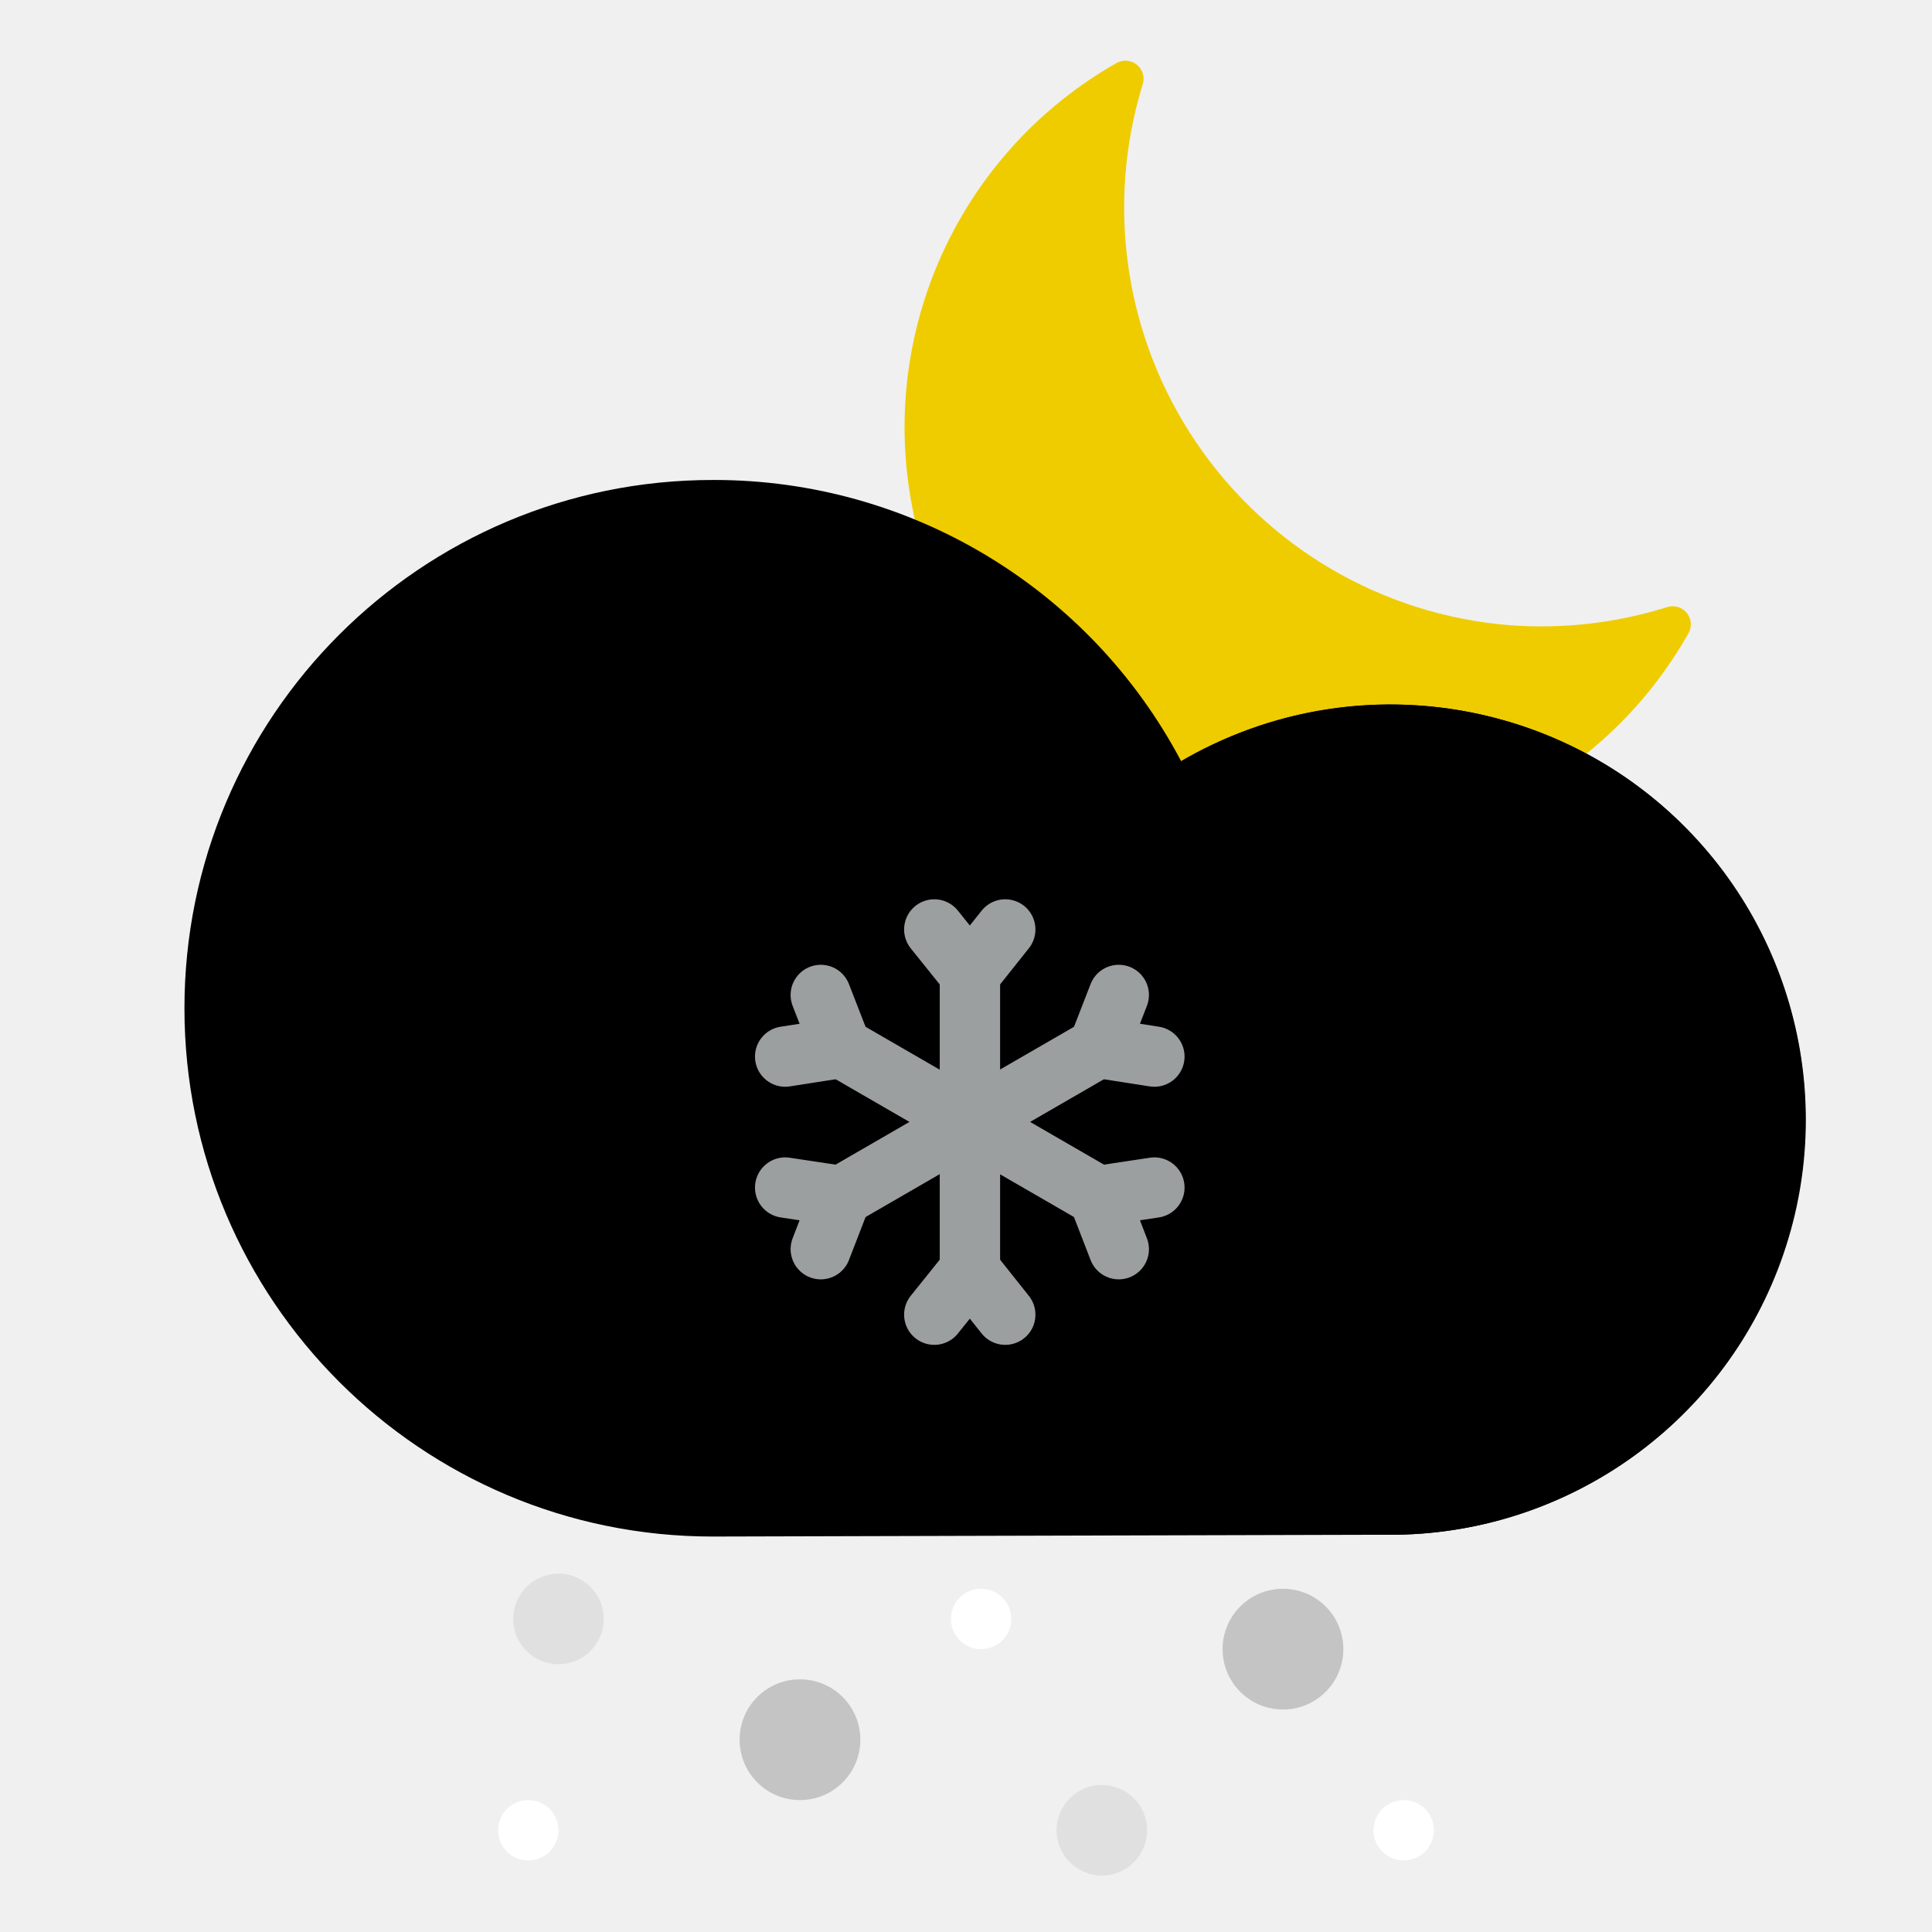
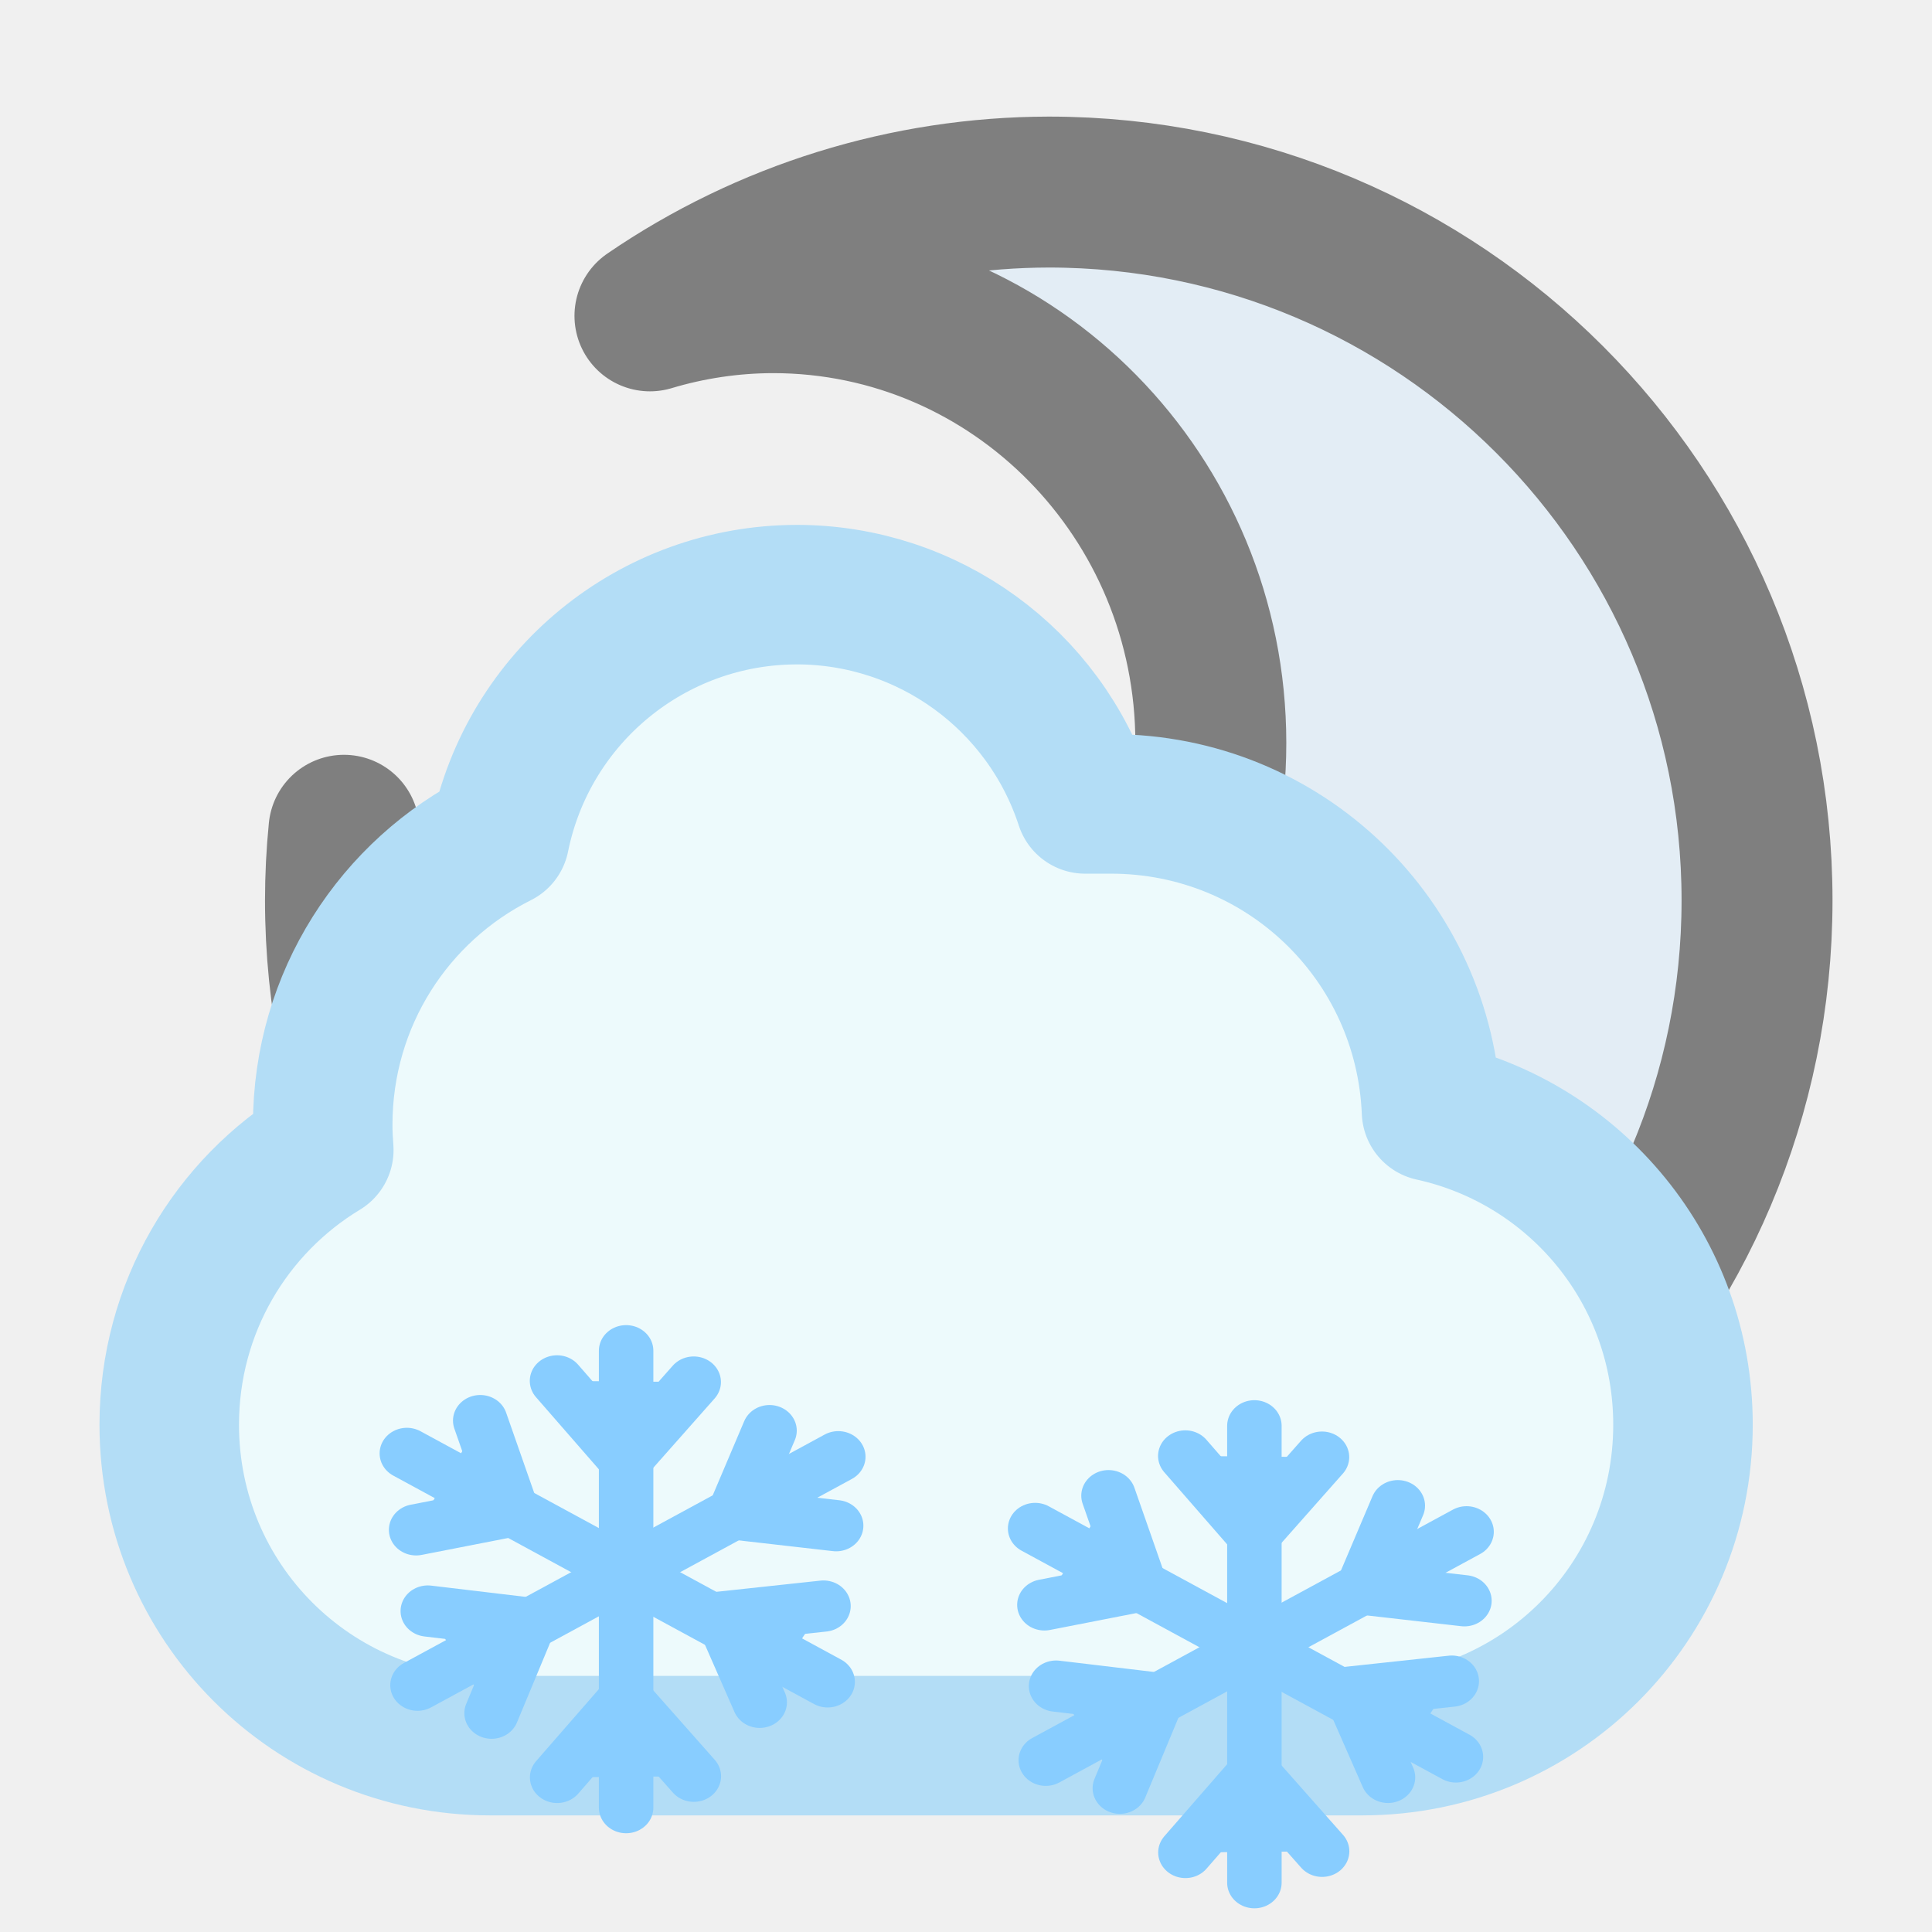
- <svg xmlns="http://www.w3.org/2000/svg" data-name="Layer 1" id="Layer_1" viewBox="0 0 64 64" xmlnsXlink="http://www.w3.org/1999/xlink">
-   <defs>
-     <style>.cls-1{fill:#efcc00;}.cls-2{fill:url(#linear-gradient);}.cls-3{fill:url(#linear-gradient-2);}.cls-4{fill:none;stroke:#9c9fa0;stroke-linecap:round;stroke-miterlimit:10;stroke-width:2px;}.cls-5{fill:#c4c4c4;}.cls-6{fill:#e0e0e0;}.cls-7{fill:#fff;}</style>
-     <linearGradient gradientTransform="matrix(-1, 0, 0, 1, -230.03, 0)" gradientUnits="userSpaceOnUse" id="linear-gradient" x1="-249.28" x2="-270.37" y1="52.39" y2="25.08">
-       <stop offset="0" stopColor="#f2f2f2" />
-       <stop offset="1" stopColor="#cfcfcf" />
-     </linearGradient>
-     <linearGradient gradientTransform="matrix(0, -1, -1, 0, 115.15, -303.41)" gradientUnits="userSpaceOnUse" id="linear-gradient-2" x1="-344.59" x2="-332.98" y1="62.87" y2="80.52">
-       <stop offset="0.02" stopColor="#fff" />
-       <stop offset="1" stopColor="#fff" stopOpacity="0" />
-     </linearGradient>
-   </defs>
-   <path class="cls-1" d="M50,20.71A13.88,13.88,0,0,1,37.86,2.77.6.6,0,0,0,37,2.08,13.88,13.88,0,1,0,55.92,21a.6.6,0,0,0-.69-.89A13.91,13.91,0,0,1,50,20.71Z" />
-   <path class="cls-2" d="M23.66,15.9a17.49,17.49,0,0,1,15.47,9.32A13.75,13.75,0,1,1,46,50.84l-22.39.06a17.5,17.5,0,0,1,0-35Z" />
-   <circle class="cls-3" cx="46.05" cy="37.09" r="13.75" transform="translate(-2.06 71.46) rotate(-74.39)" />
-   <line class="cls-4" x1="32.13" x2="32.13" y1="32.1" y2="42.23" />
-   <polyline class="cls-4" points="33.3 30.79 32.13 32.26 30.95 30.79" />
-   <polyline class="cls-4" points="30.95 43.55 32.13 42.08 33.3 43.55" />
-   <line class="cls-4" x1="36.51" x2="27.74" y1="34.63" y2="39.7" />
-   <polyline class="cls-4" points="38.24 35 36.38 34.71 37.06 32.96" />
-   <polyline class="cls-4" points="26.01 39.34 27.87 39.62 27.19 41.38" />
-   <line class="cls-4" x1="36.51" x2="27.74" y1="39.7" y2="34.63" />
-   <polyline class="cls-4" points="37.06 41.38 36.38 39.62 38.24 39.34" />
-   <polyline class="cls-4" points="27.19 32.96 27.87 34.71 26.01 35" />
-   <circle class="cls-5" cx="26.5" cy="57.63" r="2" />
-   <circle class="cls-6" cx="36.5" cy="60.63" r="1.5" />
-   <circle class="cls-6" cx="18.5" cy="53.63" r="1.5" />
-   <circle class="cls-7" cx="32.5" cy="53.63" r="1" />
-   <circle class="cls-7" cx="46.5" cy="60.63" r="1" />
-   <circle class="cls-7" cx="17.5" cy="60.63" r="1" />
-   <circle class="cls-5" cx="42.5" cy="54.63" r="2" />
+ <svg xmlns="http://www.w3.org/2000/svg" height="256px" id="SVGRoot" version="1.1" viewBox="0 0 256 256" width="256px" xmlnsCc="http://creativecommons.org/ns#" xmlnsDc="http://purl.org/dc/elements/1.1/" xmlnsInkscape="http://www.inkscape.org/namespaces/inkscape" xmlnsRdf="http://www.w3.org/1999/02/22-rdf-syntax-ns#" xmlnsSodipodi="http://sodipodi.sourceforge.net/DTD/sodipodi-0.dtd" xmlnsSvg="http://www.w3.org/2000/svg">
+   <defs id="defs5435" />
+   <g id="layer1">
+     <g id="g19013">
+       <g id="g6074" style="stroke-width:20;stroke-miterlimit:4;stroke-dasharray:none" transform="translate(10.71568,-15.94946)">
+         <path d="M 128.25,41.399 A 93.852,93.852 0 0 0 75.406,57.804 58.023,59.007 0 0 1 91.702,55.392 58.023,59.007 0 0 1 149.726,114.398 58.023,59.007 0 0 1 91.702,173.405 58.023,59.007 0 0 1 34.864,125.965 93.852,93.852 0 0 0 34.399,135.25 93.852,93.852 0 0 0 128.25,229.101 93.852,93.852 0 0 0 222.101,135.25 93.852,93.852 0 0 0 128.25,41.399 Z" id="path4347" style="color:#000000;display:inline;overflow:visible;visibility:visible;opacity:1;fill:#e3edf5;fill-opacity:1;stroke:#7f7f7f;stroke-width:20;stroke-linecap:round;stroke-linejoin:round;stroke-miterlimit:4;stroke-dasharray:none;stroke-dashoffset:0;stroke-opacity:1;marker:none;enable-background:accumulate" />
+       </g>
+       <path d="M 105.616,78.794 A 40.208,40.208 0 0 0 66.209,111.013 c -13.924,6.969 -23.448,21.342 -23.448,38.029 0,1.127 0.057,2.239 0.143,3.343 -12.294,7.436 -20.478,20.928 -20.478,36.402 0,23.555 18.963,42.519 42.519,42.519 l 115.541,0 c 23.555,0 42.519,-18.963 42.519,-42.519 0,-20.394 -14.219,-37.335 -33.321,-41.519 -0.924,-22.726 -19.513,-40.746 -42.474,-40.746 l -3.425,0 a 40.208,40.208 0 0 0 -38.17,-27.73 z" id="rect9844" style="color:#000000;display:inline;overflow:visible;visibility:visible;opacity:1;fill:#edfafc;fill-opacity:1;stroke:#b3ddf6;stroke-width:18.486;stroke-linecap:round;stroke-linejoin:round;stroke-miterlimit:4;stroke-dasharray:none;stroke-dashoffset:0;stroke-opacity:1;marker:none;enable-background:accumulate" />
+       <g id="g15335" style="stroke-width:15.361;stroke-miterlimit:4;stroke-dasharray:none" transform="matrix(0.4699395,0,0,0.4419063,133.4821,169.7158)">
+         <path d="m -107.5,20.963 0,137" id="path15229" style="fill:#88cdff;fill-opacity:1;fill-rule:evenodd;stroke:#88cdff;stroke-width:15.361;stroke-linecap:round;stroke-linejoin:miter;stroke-miterlimit:4;stroke-dasharray:none;stroke-opacity:1" />
+         <path d="M -47.677,52.749 -166.323,121.249" id="path15229-5" style="fill:#88cdff;fill-opacity:1;fill-rule:evenodd;stroke:#88cdff;stroke-width:15.361;stroke-linecap:round;stroke-linejoin:miter;stroke-miterlimit:4;stroke-dasharray:none;stroke-opacity:1" />
+         <path d="M -169.323,51.749 -50.677,120.249" id="path15229-5-0" style="fill:#88cdff;fill-opacity:1;fill-rule:evenodd;stroke:#88cdff;stroke-width:15.361;stroke-linecap:round;stroke-linejoin:miter;stroke-miterlimit:4;stroke-dasharray:none;stroke-opacity:1" />
+         <path d="m -126.982,30.005 19.269,23.511 19.269,-23.158" id="path15261" style="fill:#88cdff;fill-opacity:1;fill-rule:evenodd;stroke:#88cdff;stroke-width:15.361;stroke-linecap:round;stroke-linejoin:miter;stroke-miterlimit:4;stroke-dasharray:none;stroke-opacity:1" />
+         <path d="m -67.065,44.921 -9.985,25.011 28.771,3.492" id="path15261-9" style="fill:#88cdff;fill-opacity:1;fill-rule:evenodd;stroke:#88cdff;stroke-width:15.361;stroke-linecap:round;stroke-linejoin:miter;stroke-miterlimit:4;stroke-dasharray:none;stroke-opacity:1" />
+         <path d="m -51.852,97.526 -28.547,3.268 10.563,25.589" id="path15261-4" style="fill:#88cdff;fill-opacity:1;fill-rule:evenodd;stroke:#88cdff;stroke-width:15.361;stroke-linecap:round;stroke-linejoin:miter;stroke-miterlimit:4;stroke-dasharray:none;stroke-opacity:1" />
+         <path d="m -163.417,99.015 28.547,3.621 -10.563,27.003" id="path15261-4-9" style="fill:#88cdff;fill-opacity:1;fill-rule:evenodd;stroke:#88cdff;stroke-width:15.361;stroke-linecap:round;stroke-linejoin:miter;stroke-miterlimit:4;stroke-dasharray:none;stroke-opacity:1" />
+         <path d="m -148.633,41.916 8.925,27.133 -27.003,5.613" id="path15261-9-1" style="fill:#88cdff;fill-opacity:1;fill-rule:evenodd;stroke:#88cdff;stroke-width:15.361;stroke-linecap:round;stroke-linejoin:miter;stroke-miterlimit:4;stroke-dasharray:none;stroke-opacity:1" />
+         <path d="m -126.946,148.9 19.269,-23.511 19.269,23.158" id="path15261-6" style="fill:#88cdff;fill-opacity:1;fill-rule:evenodd;stroke:#88cdff;stroke-width:15.361;stroke-linecap:round;stroke-linejoin:miter;stroke-miterlimit:4;stroke-dasharray:none;stroke-opacity:1" />
+       </g>
+       <g id="g15335-9" style="stroke-width:15.361;stroke-miterlimit:4;stroke-dasharray:none" transform="matrix(0.4699395,0,0,0.4419063,216.7321,172.5914)">
+         <path d="m -107.5,36.964 0,137" id="path15229-2" style="fill:#88cdff;fill-opacity:1;fill-rule:evenodd;stroke:#88cdff;stroke-width:15.361;stroke-linecap:round;stroke-linejoin:miter;stroke-miterlimit:4;stroke-dasharray:none;stroke-opacity:1" />
+         <path d="m -47.677,68.75 -118.645,68.5" id="path15229-5-6" style="fill:#88cdff;fill-opacity:1;fill-rule:evenodd;stroke:#88cdff;stroke-width:15.361;stroke-linecap:round;stroke-linejoin:miter;stroke-miterlimit:4;stroke-dasharray:none;stroke-opacity:1" />
+         <path d="m -169.323,67.75 118.645,68.5" id="path15229-5-0-3" style="fill:#88cdff;fill-opacity:1;fill-rule:evenodd;stroke:#88cdff;stroke-width:15.361;stroke-linecap:round;stroke-linejoin:miter;stroke-miterlimit:4;stroke-dasharray:none;stroke-opacity:1" />
+         <path d="m -126.982,46.006 19.269,23.511 19.269,-23.158" id="path15261-2" style="fill:#88cdff;fill-opacity:1;fill-rule:evenodd;stroke:#88cdff;stroke-width:15.361;stroke-linecap:round;stroke-linejoin:miter;stroke-miterlimit:4;stroke-dasharray:none;stroke-opacity:1" />
+         <path d="m -67.065,60.922 -9.985,25.011 28.771,3.492" id="path15261-9-8" style="fill:#88cdff;fill-opacity:1;fill-rule:evenodd;stroke:#88cdff;stroke-width:15.361;stroke-linecap:round;stroke-linejoin:miter;stroke-miterlimit:4;stroke-dasharray:none;stroke-opacity:1" />
+         <path d="m -51.852,113.527 -28.547,3.268 10.563,25.589" id="path15261-4-8" style="fill:#88cdff;fill-opacity:1;fill-rule:evenodd;stroke:#88cdff;stroke-width:15.361;stroke-linecap:round;stroke-linejoin:miter;stroke-miterlimit:4;stroke-dasharray:none;stroke-opacity:1" />
+         <path d="m -163.417,115.016 28.547,3.621 -10.563,27.003" id="path15261-4-9-3" style="fill:#88cdff;fill-opacity:1;fill-rule:evenodd;stroke:#88cdff;stroke-width:15.361;stroke-linecap:round;stroke-linejoin:miter;stroke-miterlimit:4;stroke-dasharray:none;stroke-opacity:1" />
+         <path d="m -148.633,57.917 8.925,27.133 -27.003,5.613" id="path15261-9-1-8" style="fill:#88cdff;fill-opacity:1;fill-rule:evenodd;stroke:#88cdff;stroke-width:15.361;stroke-linecap:round;stroke-linejoin:miter;stroke-miterlimit:4;stroke-dasharray:none;stroke-opacity:1" />
+         <path d="m -126.946,164.901 19.269,-23.511 19.269,23.158" id="path15261-6-3" style="fill:#88cdff;fill-opacity:1;fill-rule:evenodd;stroke:#88cdff;stroke-width:15.361;stroke-linecap:round;stroke-linejoin:miter;stroke-miterlimit:4;stroke-dasharray:none;stroke-opacity:1" />
+       </g>
+     </g>
+   </g>
</svg>
